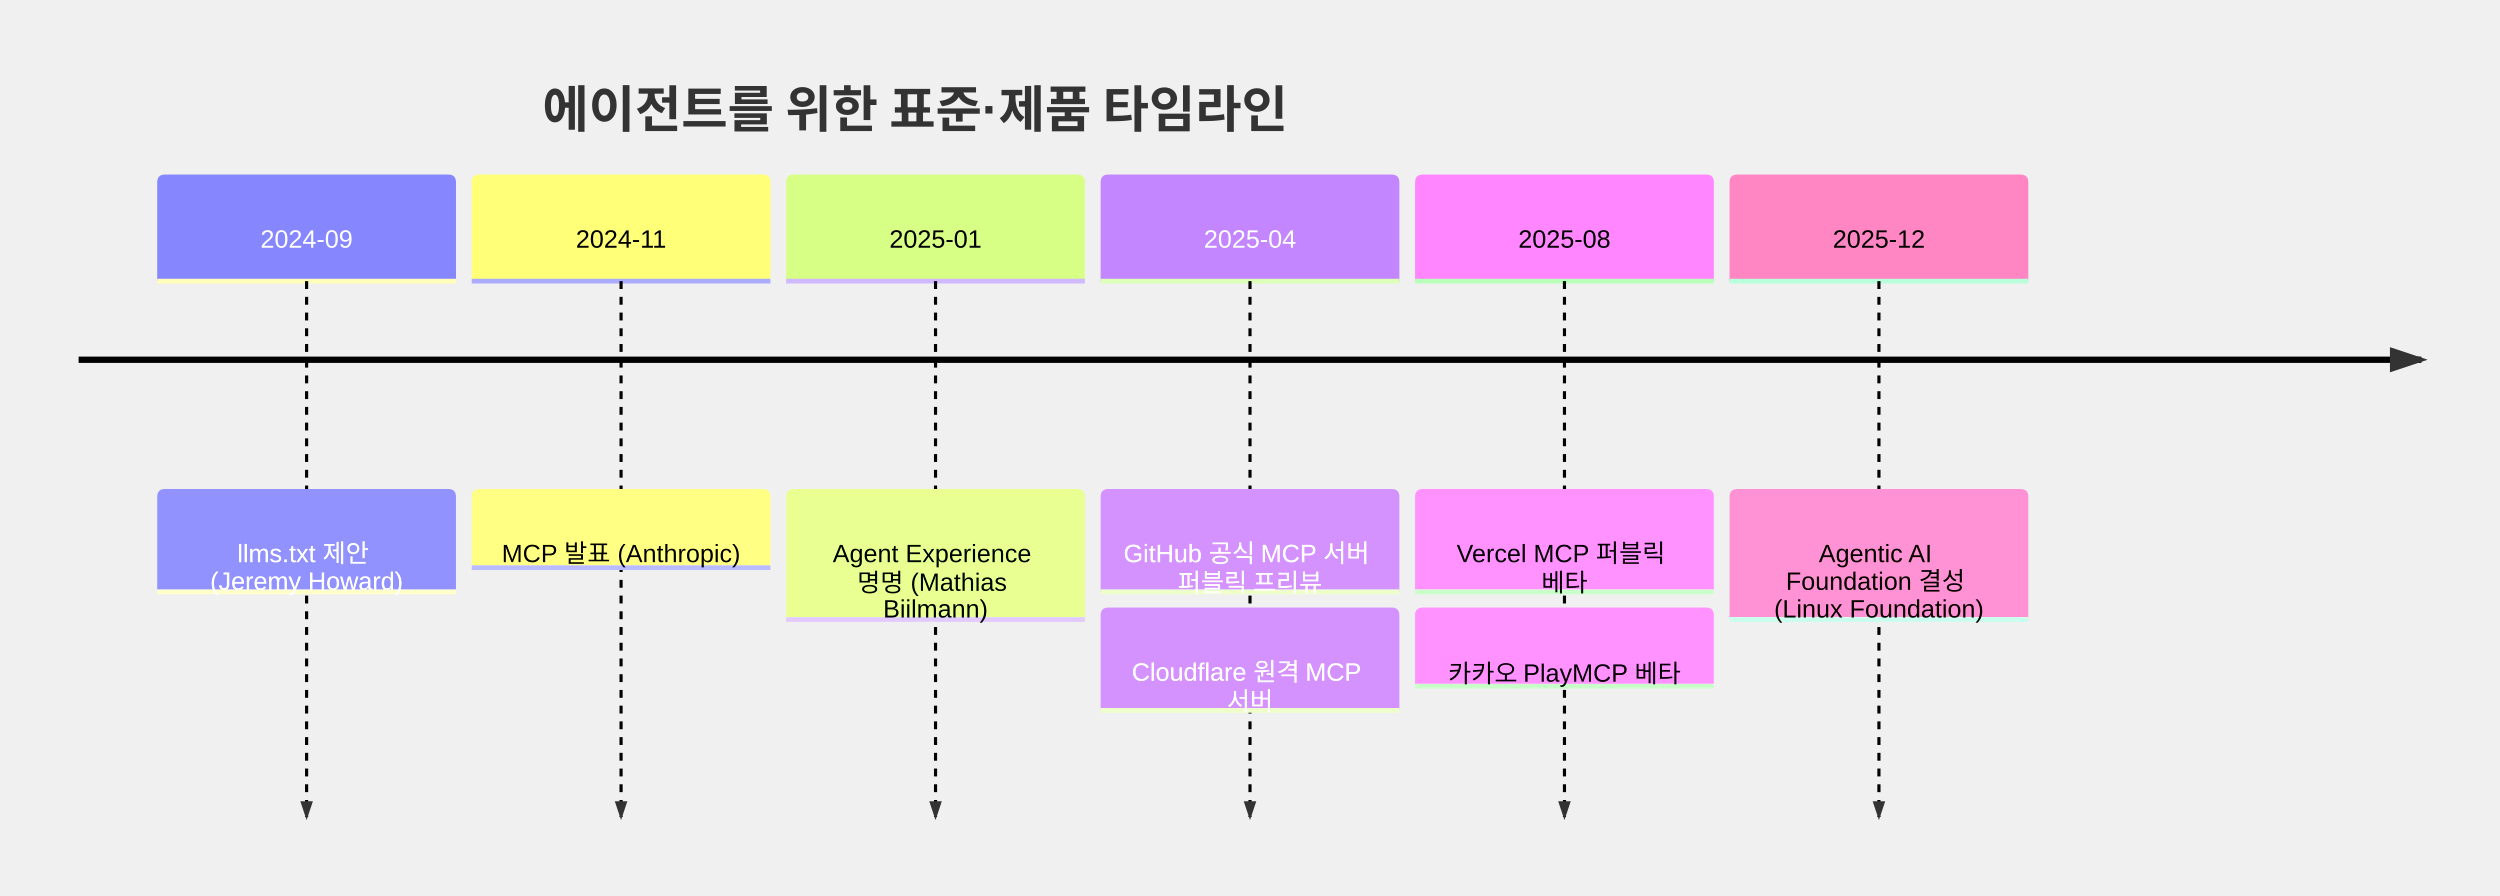
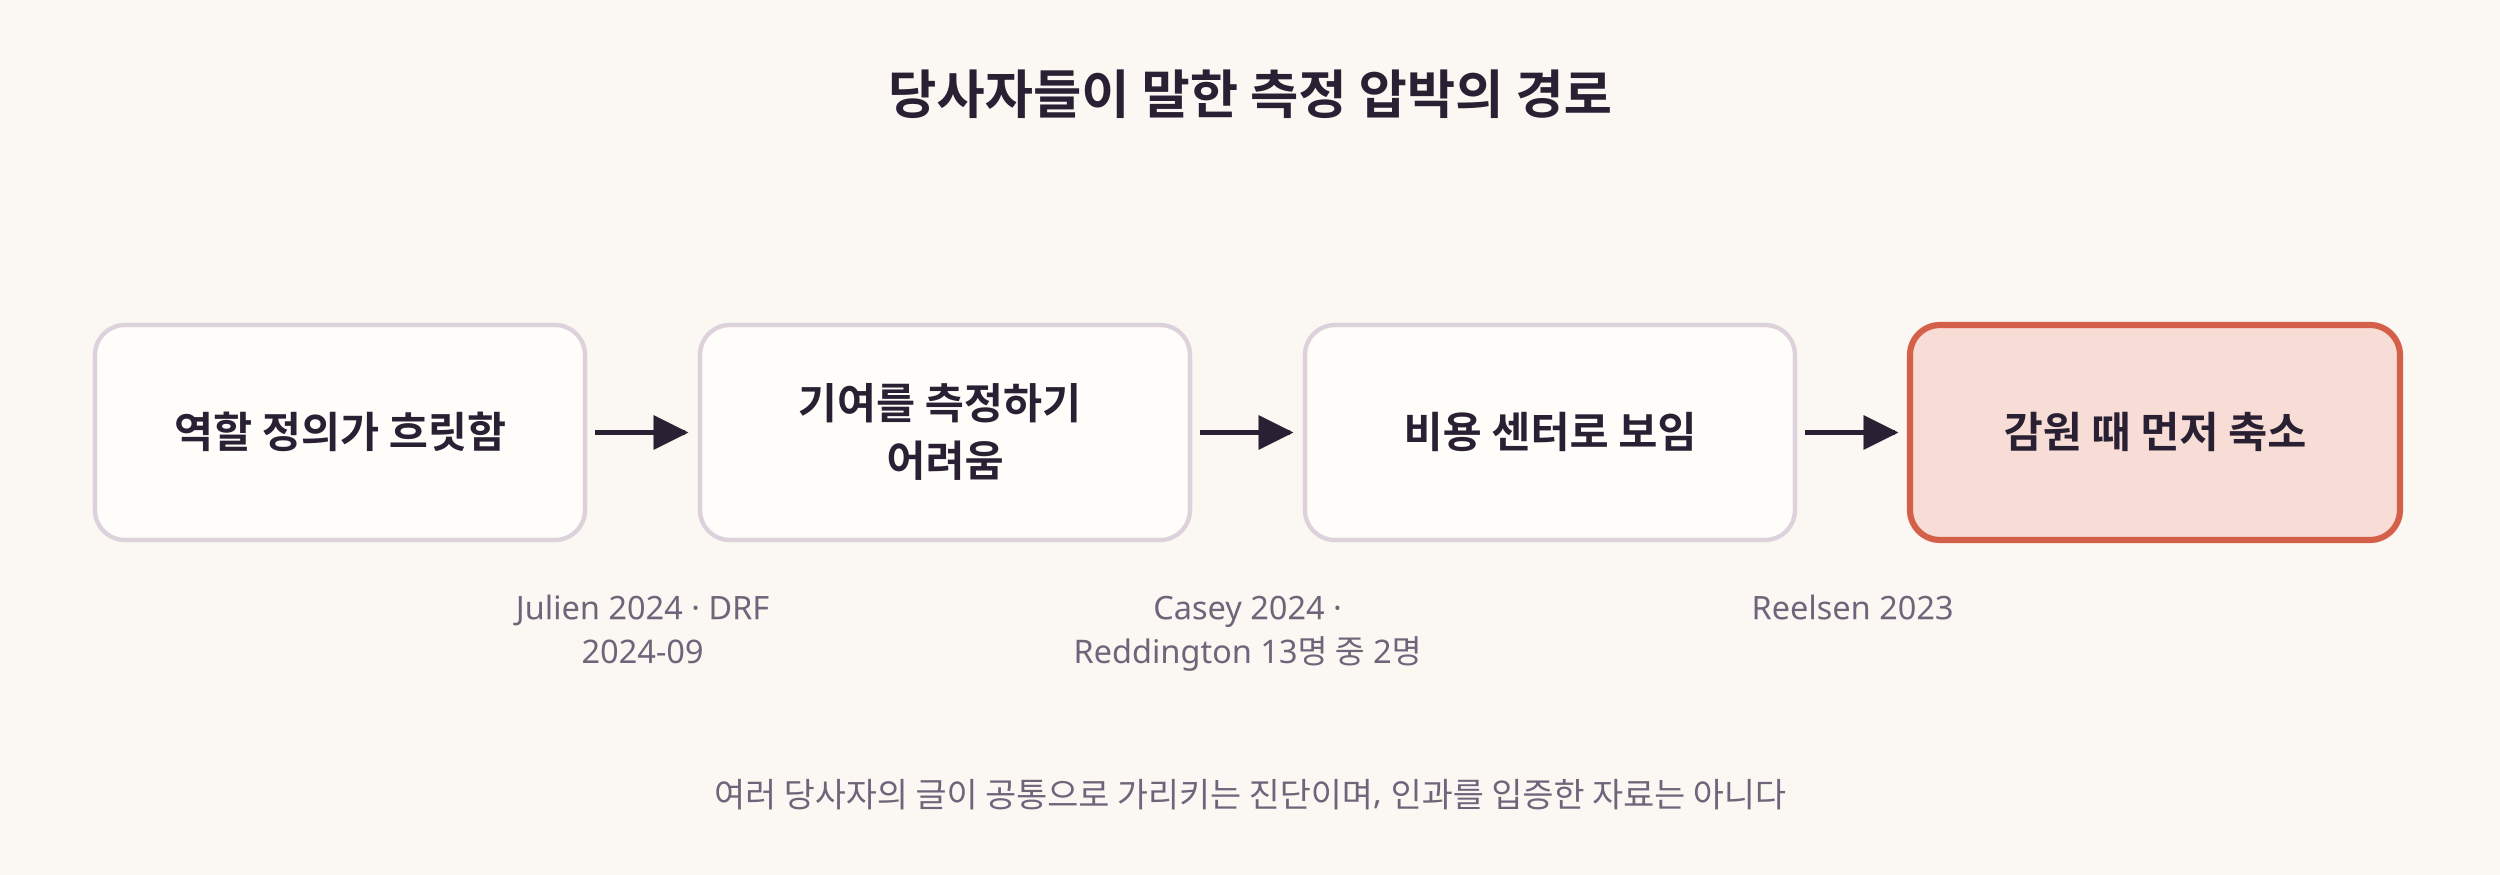
- <svg xmlns="http://www.w3.org/2000/svg" id="my-svg" width="100%" style="max-width: 1590px; background-color: white;" viewBox="100 -61 1590 569.6" role="graphics-document document" aria-roledescription="timeline">
-   <style>#my-svg{font-family:"trebuchet ms",verdana,arial,sans-serif;font-size:16px;fill:#333;}@keyframes edge-animation-frame{from{stroke-dashoffset:0;}}@keyframes dash{to{stroke-dashoffset:0;}}#my-svg .edge-animation-slow{stroke-dasharray:9,5!important;stroke-dashoffset:900;animation:dash 50s linear infinite;stroke-linecap:round;}#my-svg .edge-animation-fast{stroke-dasharray:9,5!important;stroke-dashoffset:900;animation:dash 20s linear infinite;stroke-linecap:round;}#my-svg .error-icon{fill:#552222;}#my-svg .error-text{fill:#552222;stroke:#552222;}#my-svg .edge-thickness-normal{stroke-width:1px;}#my-svg .edge-thickness-thick{stroke-width:3.5px;}#my-svg .edge-pattern-solid{stroke-dasharray:0;}#my-svg .edge-thickness-invisible{stroke-width:0;fill:none;}#my-svg .edge-pattern-dashed{stroke-dasharray:3;}#my-svg .edge-pattern-dotted{stroke-dasharray:2;}#my-svg .marker{fill:#333333;stroke:#333333;}#my-svg .marker.cross{stroke:#333333;}#my-svg svg{font-family:"trebuchet ms",verdana,arial,sans-serif;font-size:16px;}#my-svg p{margin:0;}#my-svg .edge{stroke-width:3;}#my-svg .section--1 rect,#my-svg .section--1 path,#my-svg .section--1 circle,#my-svg .section--1 path{fill:hsl(240, 100%, 76.275%);}#my-svg .section--1 text{fill:#ffffff;}#my-svg .node-icon--1{font-size:40px;color:#ffffff;}#my-svg .section-edge--1{stroke:hsl(240, 100%, 76.275%);}#my-svg .edge-depth--1{stroke-width:17;}#my-svg .section--1 line{stroke:hsl(60, 100%, 86.275%);stroke-width:3;}#my-svg .lineWrapper line{stroke:#ffffff;}#my-svg .disabled,#my-svg .disabled circle,#my-svg .disabled text{fill:hsl(80, 100%, 96.275%);}#my-svg .disabled text{fill:#aaaa33;}#my-svg .section-0 rect,#my-svg .section-0 path,#my-svg .section-0 circle,#my-svg .section-0 path{fill:hsl(60, 100%, 73.529%);}#my-svg .section-0 text{fill:black;}#my-svg .node-icon-0{font-size:40px;color:black;}#my-svg .section-edge-0{stroke:hsl(60, 100%, 73.529%);}#my-svg .edge-depth-0{stroke-width:14;}#my-svg .section-0 line{stroke:hsl(240, 100%, 83.529%);stroke-width:3;}#my-svg .lineWrapper line{stroke:black;}#my-svg .disabled,#my-svg .disabled circle,#my-svg .disabled text{fill:hsl(80, 100%, 96.275%);}#my-svg .disabled text{fill:#aaaa33;}#my-svg .section-1 rect,#my-svg .section-1 path,#my-svg .section-1 circle,#my-svg .section-1 path{fill:hsl(80, 100%, 76.275%);}#my-svg .section-1 text{fill:black;}#my-svg .node-icon-1{font-size:40px;color:black;}#my-svg .section-edge-1{stroke:hsl(80, 100%, 76.275%);}#my-svg .edge-depth-1{stroke-width:11;}#my-svg .section-1 line{stroke:hsl(260, 100%, 86.275%);stroke-width:3;}#my-svg .lineWrapper line{stroke:black;}#my-svg .disabled,#my-svg .disabled circle,#my-svg .disabled text{fill:hsl(80, 100%, 96.275%);}#my-svg .disabled text{fill:#aaaa33;}#my-svg .section-2 rect,#my-svg .section-2 path,#my-svg .section-2 circle,#my-svg .section-2 path{fill:hsl(270, 100%, 76.275%);}#my-svg .section-2 text{fill:#ffffff;}#my-svg .node-icon-2{font-size:40px;color:#ffffff;}#my-svg .section-edge-2{stroke:hsl(270, 100%, 76.275%);}#my-svg .edge-depth-2{stroke-width:8;}#my-svg .section-2 line{stroke:hsl(90, 100%, 86.275%);stroke-width:3;}#my-svg .lineWrapper line{stroke:#ffffff;}#my-svg .disabled,#my-svg .disabled circle,#my-svg .disabled text{fill:hsl(80, 100%, 96.275%);}#my-svg .disabled text{fill:#aaaa33;}#my-svg .section-3 rect,#my-svg .section-3 path,#my-svg .section-3 circle,#my-svg .section-3 path{fill:hsl(300, 100%, 76.275%);}#my-svg .section-3 text{fill:black;}#my-svg .node-icon-3{font-size:40px;color:black;}#my-svg .section-edge-3{stroke:hsl(300, 100%, 76.275%);}#my-svg .edge-depth-3{stroke-width:5;}#my-svg .section-3 line{stroke:hsl(120, 100%, 86.275%);stroke-width:3;}#my-svg .lineWrapper line{stroke:black;}#my-svg .disabled,#my-svg .disabled circle,#my-svg .disabled text{fill:hsl(80, 100%, 96.275%);}#my-svg .disabled text{fill:#aaaa33;}#my-svg .section-4 rect,#my-svg .section-4 path,#my-svg .section-4 circle,#my-svg .section-4 path{fill:hsl(330, 100%, 76.275%);}#my-svg .section-4 text{fill:black;}#my-svg .node-icon-4{font-size:40px;color:black;}#my-svg .section-edge-4{stroke:hsl(330, 100%, 76.275%);}#my-svg .edge-depth-4{stroke-width:2;}#my-svg .section-4 line{stroke:hsl(150, 100%, 86.275%);stroke-width:3;}#my-svg .lineWrapper line{stroke:black;}#my-svg .disabled,#my-svg .disabled circle,#my-svg .disabled text{fill:hsl(80, 100%, 96.275%);}#my-svg .disabled text{fill:#aaaa33;}#my-svg .section-5 rect,#my-svg .section-5 path,#my-svg .section-5 circle,#my-svg .section-5 path{fill:hsl(0, 100%, 76.275%);}#my-svg .section-5 text{fill:black;}#my-svg .node-icon-5{font-size:40px;color:black;}#my-svg .section-edge-5{stroke:hsl(0, 100%, 76.275%);}#my-svg .edge-depth-5{stroke-width:-1;}#my-svg .section-5 line{stroke:hsl(180, 100%, 86.275%);stroke-width:3;}#my-svg .lineWrapper line{stroke:black;}#my-svg .disabled,#my-svg .disabled circle,#my-svg .disabled text{fill:hsl(80, 100%, 96.275%);}#my-svg .disabled text{fill:#aaaa33;}#my-svg .section-6 rect,#my-svg .section-6 path,#my-svg .section-6 circle,#my-svg .section-6 path{fill:hsl(30, 100%, 76.275%);}#my-svg .section-6 text{fill:black;}#my-svg .node-icon-6{font-size:40px;color:black;}#my-svg .section-edge-6{stroke:hsl(30, 100%, 76.275%);}#my-svg .edge-depth-6{stroke-width:-4;}#my-svg .section-6 line{stroke:hsl(210, 100%, 86.275%);stroke-width:3;}#my-svg .lineWrapper line{stroke:black;}#my-svg .disabled,#my-svg .disabled circle,#my-svg .disabled text{fill:hsl(80, 100%, 96.275%);}#my-svg .disabled text{fill:#aaaa33;}#my-svg .section-7 rect,#my-svg .section-7 path,#my-svg .section-7 circle,#my-svg .section-7 path{fill:hsl(90, 100%, 76.275%);}#my-svg .section-7 text{fill:black;}#my-svg .node-icon-7{font-size:40px;color:black;}#my-svg .section-edge-7{stroke:hsl(90, 100%, 76.275%);}#my-svg .edge-depth-7{stroke-width:-7;}#my-svg .section-7 line{stroke:hsl(270, 100%, 86.275%);stroke-width:3;}#my-svg .lineWrapper line{stroke:black;}#my-svg .disabled,#my-svg .disabled circle,#my-svg .disabled text{fill:hsl(80, 100%, 96.275%);}#my-svg .disabled text{fill:#aaaa33;}#my-svg .section-8 rect,#my-svg .section-8 path,#my-svg .section-8 circle,#my-svg .section-8 path{fill:hsl(150, 100%, 76.275%);}#my-svg .section-8 text{fill:black;}#my-svg .node-icon-8{font-size:40px;color:black;}#my-svg .section-edge-8{stroke:hsl(150, 100%, 76.275%);}#my-svg .edge-depth-8{stroke-width:-10;}#my-svg .section-8 line{stroke:hsl(330, 100%, 86.275%);stroke-width:3;}#my-svg .lineWrapper line{stroke:black;}#my-svg .disabled,#my-svg .disabled circle,#my-svg .disabled text{fill:hsl(80, 100%, 96.275%);}#my-svg .disabled text{fill:#aaaa33;}#my-svg .section-9 rect,#my-svg .section-9 path,#my-svg .section-9 circle,#my-svg .section-9 path{fill:hsl(180, 100%, 76.275%);}#my-svg .section-9 text{fill:black;}#my-svg .node-icon-9{font-size:40px;color:black;}#my-svg .section-edge-9{stroke:hsl(180, 100%, 76.275%);}#my-svg .edge-depth-9{stroke-width:-13;}#my-svg .section-9 line{stroke:hsl(0, 100%, 86.275%);stroke-width:3;}#my-svg .lineWrapper line{stroke:black;}#my-svg .disabled,#my-svg .disabled circle,#my-svg .disabled text{fill:hsl(80, 100%, 96.275%);}#my-svg .disabled text{fill:#aaaa33;}#my-svg .section-10 rect,#my-svg .section-10 path,#my-svg .section-10 circle,#my-svg .section-10 path{fill:hsl(210, 100%, 76.275%);}#my-svg .section-10 text{fill:black;}#my-svg .node-icon-10{font-size:40px;color:black;}#my-svg .section-edge-10{stroke:hsl(210, 100%, 76.275%);}#my-svg .edge-depth-10{stroke-width:-16;}#my-svg .section-10 line{stroke:hsl(30, 100%, 86.275%);stroke-width:3;}#my-svg .lineWrapper line{stroke:black;}#my-svg .disabled,#my-svg .disabled circle,#my-svg .disabled text{fill:hsl(80, 100%, 96.275%);}#my-svg .disabled text{fill:#aaaa33;}#my-svg .section-root rect,#my-svg .section-root path,#my-svg .section-root circle{fill:hsl(240, 100%, 46.275%);}#my-svg .section-root text{fill:#ffffff;}#my-svg .icon-container{height:100%;display:flex;justify-content:center;align-items:center;}#my-svg .edge{fill:none;}#my-svg .eventWrapper{filter:brightness(120%);}#my-svg .node .neo-node{stroke:#9370DB;}#my-svg [data-look="neo"].node rect,#my-svg [data-look="neo"].cluster rect,#my-svg [data-look="neo"].node polygon{stroke:#9370DB;filter:drop-shadow(1px 2px 2px rgba(185, 185, 185, 1));}#my-svg [data-look="neo"].swimlane.cluster rect{filter:none;}#my-svg [data-look="neo"].node path{stroke:#9370DB;stroke-width:1px;}#my-svg [data-look="neo"].node .outer-path{filter:drop-shadow(1px 2px 2px rgba(185, 185, 185, 1));}#my-svg [data-look="neo"].node .neo-line path{stroke:#9370DB;filter:none;}#my-svg [data-look="neo"].node circle{stroke:#9370DB;filter:drop-shadow(1px 2px 2px rgba(185, 185, 185, 1));}#my-svg [data-look="neo"].node circle .state-start{fill:#000000;}#my-svg [data-look="neo"].icon-shape .icon{fill:#9370DB;filter:drop-shadow(1px 2px 2px rgba(185, 185, 185, 1));}#my-svg [data-look="neo"].icon-shape .icon-neo path{stroke:#9370DB;filter:drop-shadow(1px 2px 2px rgba(185, 185, 185, 1));}#my-svg :root{--mermaid-font-family:"trebuchet ms",verdana,arial,sans-serif;}</style>
-   <g />
-   <g />
+ <svg xmlns="http://www.w3.org/2000/svg" viewBox="0 0 1000 350" role="img" aria-label="당사자들이 말한 측정 압박의 경로" font-family="Pretendard,'Apple SD Gothic Neo','Noto Sans KR',sans-serif">
  <defs>
-     <marker id="my-svg-arrowhead" refX="5" refY="2" markerWidth="6" markerHeight="4" orient="auto">
-       <path d="M 0,0 V 4 L6,2 Z" />
+     <marker id="mi" viewBox="0 0 10 10" refX="9" refY="5" markerWidth="7" markerHeight="7" orient="auto-start-reverse">
+       <path d="M0,0L10,5L0,10z" fill="#2a2033" />
+     </marker>
+     <marker id="mc" viewBox="0 0 10 10" refX="9" refY="5" markerWidth="8" markerHeight="8" orient="auto-start-reverse">
+       <path d="M0,0L10,5L0,10z" fill="#d4604a" />
    </marker>
  </defs>
-   <g class="taskWrapper" transform="translate(200, 50)">
-     <g class="timeline-node section--1">
-       <g>
-         <path id="my-svg-node-0" class="node-bkg node-undefined" d="M0 62.8 v-57.8 q0,-5,5,-5 h180 q5,0,5,5 v62.8 H0 Z" />
-         <line class="node-line--1" x1="0" y1="67.8" x2="190" y2="67.8" />
-       </g>
-       <g transform="translate(95, 10)">
-         <text dy="1em" alignment-baseline="middle" dominant-baseline="middle" text-anchor="middle">
-           <tspan x="0" dy="1em">2024-09</tspan>
-         </text>
-       </g>
-     </g>
-   </g>
-   <g class="lineWrapper">
-     <line x1="295" y1="117.8" x2="295" y2="458.6" stroke-width="2" stroke="black" marker-end="url(#my-svg-arrowhead)" stroke-dasharray="5,5" />
-   </g>
-   <g class="eventWrapper" transform="translate(200, 250)">
-     <g class="timeline-node section--1">
-       <g>
-         <path id="my-svg-node-1" class="node-bkg node-undefined" d="M0 60.4 v-55.4 q0,-5,5,-5 h180 q5,0,5,5 v60.4 H0 Z" />
-         <line class="node-line--1" x1="0" y1="65.4" x2="190" y2="65.4" />
-       </g>
-       <g transform="translate(95, 10)">
-         <text dy="1em" alignment-baseline="middle" dominant-baseline="middle" text-anchor="middle">
-           <tspan x="0" dy="1em">llms.txt   제안</tspan>
-           <tspan x="0" dy="1.1em">(Jeremy   Howard)</tspan>
-         </text>
-       </g>
-     </g>
-   </g>
-   <g class="taskWrapper" transform="translate(400, 50)">
-     <g class="timeline-node section-0">
-       <g>
-         <path id="my-svg-node-2" class="node-bkg node-undefined" d="M0 62.8 v-57.8 q0,-5,5,-5 h180 q5,0,5,5 v62.8 H0 Z" />
-         <line class="node-line-0" x1="0" y1="67.8" x2="190" y2="67.8" />
-       </g>
-       <g transform="translate(95, 10)">
-         <text dy="1em" alignment-baseline="middle" dominant-baseline="middle" text-anchor="middle">
-           <tspan x="0" dy="1em">2024-11</tspan>
-         </text>
-       </g>
-     </g>
-   </g>
-   <g class="lineWrapper">
-     <line x1="495" y1="117.8" x2="495" y2="458.6" stroke-width="2" stroke="black" marker-end="url(#my-svg-arrowhead)" stroke-dasharray="5,5" />
-   </g>
-   <g class="eventWrapper" transform="translate(400, 250)">
-     <g class="timeline-node section-0">
-       <g>
-         <path id="my-svg-node-3" class="node-bkg node-undefined" d="M0 45 v-40 q0,-5,5,-5 h180 q5,0,5,5 v45 H0 Z" />
-         <line class="node-line-0" x1="0" y1="50" x2="190" y2="50" />
-       </g>
-       <g transform="translate(95, 10)">
-         <text dy="1em" alignment-baseline="middle" dominant-baseline="middle" text-anchor="middle">
-           <tspan x="0" dy="1em">MCP   발표   (Anthropic)</tspan>
-         </text>
-       </g>
-     </g>
-   </g>
-   <g class="taskWrapper" transform="translate(600, 50)">
-     <g class="timeline-node section-1">
-       <g>
-         <path id="my-svg-node-4" class="node-bkg node-undefined" d="M0 62.8 v-57.8 q0,-5,5,-5 h180 q5,0,5,5 v62.8 H0 Z" />
-         <line class="node-line-1" x1="0" y1="67.8" x2="190" y2="67.8" />
-       </g>
-       <g transform="translate(95, 10)">
-         <text dy="1em" alignment-baseline="middle" dominant-baseline="middle" text-anchor="middle">
-           <tspan x="0" dy="1em">2025-01</tspan>
-         </text>
-       </g>
-     </g>
-   </g>
-   <g class="lineWrapper">
-     <line x1="695" y1="117.8" x2="695" y2="458.6" stroke-width="2" stroke="black" marker-end="url(#my-svg-arrowhead)" stroke-dasharray="5,5" />
-   </g>
-   <g class="eventWrapper" transform="translate(600, 250)">
-     <g class="timeline-node section-1">
-       <g>
-         <path id="my-svg-node-5" class="node-bkg node-undefined" d="M0 78 v-73 q0,-5,5,-5 h180 q5,0,5,5 v78 H0 Z" />
-         <line class="node-line-1" x1="0" y1="83" x2="190" y2="83" />
-       </g>
-       <g transform="translate(95, 10)">
-         <text dy="1em" alignment-baseline="middle" dominant-baseline="middle" text-anchor="middle">
-           <tspan x="0" dy="1em">Agent   Experience</tspan>
-           <tspan x="0" dy="1.1em">명명   (Mathias</tspan>
-           <tspan x="0" dy="1.1em">Biilmann)</tspan>
-         </text>
-       </g>
-     </g>
-   </g>
-   <g class="taskWrapper" transform="translate(800, 50)">
-     <g class="timeline-node section-2">
-       <g>
-         <path id="my-svg-node-6" class="node-bkg node-undefined" d="M0 62.8 v-57.8 q0,-5,5,-5 h180 q5,0,5,5 v62.8 H0 Z" />
-         <line class="node-line-2" x1="0" y1="67.8" x2="190" y2="67.8" />
-       </g>
-       <g transform="translate(95, 10)">
-         <text dy="1em" alignment-baseline="middle" dominant-baseline="middle" text-anchor="middle">
-           <tspan x="0" dy="1em">2025-04</tspan>
-         </text>
-       </g>
-     </g>
-   </g>
-   <g class="lineWrapper">
-     <line x1="895" y1="117.8" x2="895" y2="458.6" stroke-width="2" stroke="black" marker-end="url(#my-svg-arrowhead)" stroke-dasharray="5,5" />
-   </g>
-   <g class="eventWrapper" transform="translate(800, 250)">
-     <g class="timeline-node section-2">
-       <g>
-         <path id="my-svg-node-7" class="node-bkg node-undefined" d="M0 60.4 v-55.4 q0,-5,5,-5 h180 q5,0,5,5 v60.4 H0 Z" />
-         <line class="node-line-2" x1="0" y1="65.4" x2="190" y2="65.4" />
-       </g>
-       <g transform="translate(95, 10)">
-         <text dy="1em" alignment-baseline="middle" dominant-baseline="middle" text-anchor="middle">
-           <tspan x="0" dy="1em">GitHub   공식   MCP   서버</tspan>
-           <tspan x="0" dy="1.1em">퍼블릭   프리뷰</tspan>
-         </text>
-       </g>
-     </g>
-   </g>
-   <g class="eventWrapper" transform="translate(800, 325.4)">
-     <g class="timeline-node section-2">
-       <g>
-         <path id="my-svg-node-8" class="node-bkg node-undefined" d="M0 60.4 v-55.4 q0,-5,5,-5 h180 q5,0,5,5 v60.4 H0 Z" />
-         <line class="node-line-2" x1="0" y1="65.4" x2="190" y2="65.4" />
-       </g>
-       <g transform="translate(95, 10)">
-         <text dy="1em" alignment-baseline="middle" dominant-baseline="middle" text-anchor="middle">
-           <tspan x="0" dy="1em">Cloudflare   원격   MCP</tspan>
-           <tspan x="0" dy="1.1em">서버</tspan>
-         </text>
-       </g>
-     </g>
-   </g>
-   <g class="taskWrapper" transform="translate(1000, 50)">
-     <g class="timeline-node section-3">
-       <g>
-         <path id="my-svg-node-9" class="node-bkg node-undefined" d="M0 62.8 v-57.8 q0,-5,5,-5 h180 q5,0,5,5 v62.8 H0 Z" />
-         <line class="node-line-3" x1="0" y1="67.8" x2="190" y2="67.8" />
-       </g>
-       <g transform="translate(95, 10)">
-         <text dy="1em" alignment-baseline="middle" dominant-baseline="middle" text-anchor="middle">
-           <tspan x="0" dy="1em">2025-08</tspan>
-         </text>
-       </g>
-     </g>
-   </g>
-   <g class="lineWrapper">
-     <line x1="1095" y1="117.8" x2="1095" y2="458.6" stroke-width="2" stroke="black" marker-end="url(#my-svg-arrowhead)" stroke-dasharray="5,5" />
-   </g>
-   <g class="eventWrapper" transform="translate(1000, 250)">
-     <g class="timeline-node section-3">
-       <g>
-         <path id="my-svg-node-10" class="node-bkg node-undefined" d="M0 60.4 v-55.4 q0,-5,5,-5 h180 q5,0,5,5 v60.4 H0 Z" />
-         <line class="node-line-3" x1="0" y1="65.4" x2="190" y2="65.4" />
-       </g>
-       <g transform="translate(95, 10)">
-         <text dy="1em" alignment-baseline="middle" dominant-baseline="middle" text-anchor="middle">
-           <tspan x="0" dy="1em">Vercel   MCP   퍼블릭</tspan>
-           <tspan x="0" dy="1.1em">베타</tspan>
-         </text>
-       </g>
-     </g>
-   </g>
-   <g class="eventWrapper" transform="translate(1000, 325.4)">
-     <g class="timeline-node section-3">
-       <g>
-         <path id="my-svg-node-11" class="node-bkg node-undefined" d="M0 45 v-40 q0,-5,5,-5 h180 q5,0,5,5 v45 H0 Z" />
-         <line class="node-line-3" x1="0" y1="50" x2="190" y2="50" />
-       </g>
-       <g transform="translate(95, 10)">
-         <text dy="1em" alignment-baseline="middle" dominant-baseline="middle" text-anchor="middle">
-           <tspan x="0" dy="1em">카카오   PlayMCP   베타</tspan>
-         </text>
-       </g>
-     </g>
-   </g>
-   <g class="taskWrapper" transform="translate(1200, 50)">
-     <g class="timeline-node section-4">
-       <g>
-         <path id="my-svg-node-12" class="node-bkg node-undefined" d="M0 62.8 v-57.8 q0,-5,5,-5 h180 q5,0,5,5 v62.8 H0 Z" />
-         <line class="node-line-4" x1="0" y1="67.8" x2="190" y2="67.8" />
-       </g>
-       <g transform="translate(95, 10)">
-         <text dy="1em" alignment-baseline="middle" dominant-baseline="middle" text-anchor="middle">
-           <tspan x="0" dy="1em">2025-12</tspan>
-         </text>
-       </g>
-     </g>
-   </g>
-   <g class="lineWrapper">
-     <line x1="1295" y1="117.8" x2="1295" y2="458.6" stroke-width="2" stroke="black" marker-end="url(#my-svg-arrowhead)" stroke-dasharray="5,5" />
-   </g>
-   <g class="eventWrapper" transform="translate(1200, 250)">
-     <g class="timeline-node section-4">
-       <g>
-         <path id="my-svg-node-13" class="node-bkg node-undefined" d="M0 78 v-73 q0,-5,5,-5 h180 q5,0,5,5 v78 H0 Z" />
-         <line class="node-line-4" x1="0" y1="83" x2="190" y2="83" />
-       </g>
-       <g transform="translate(95, 10)">
-         <text dy="1em" alignment-baseline="middle" dominant-baseline="middle" text-anchor="middle">
-           <tspan x="0" dy="1em">Agentic   AI</tspan>
-           <tspan x="0" dy="1.1em">Foundation   결성</tspan>
-           <tspan x="0" dy="1.1em">(Linux   Foundation)</tspan>
-         </text>
-       </g>
-     </g>
-   </g>
-   <text x="445" font-size="4ex" font-weight="bold" y="20">에이전트를 위한 표준·제품 타임라인</text>
-   <g class="lineWrapper">
-     <line x1="150" y1="167.8" x2="1640" y2="167.8" stroke-width="4" stroke="black" marker-end="url(#my-svg-arrowhead)" />
-   </g>
+   <rect width="1000" height="350" fill="#fbf7f2" />
+   <text fill="#2a2033" font-size="21" font-weight="700" text-anchor="middle" dominant-baseline="middle">
+     <tspan x="500.0" y="38.0">당사자들이 말한 측정 압박의 경로</tspan>
+   </text>
+   <rect x="38" y="130" width="196" height="86" rx="12" fill="#fffdfa" stroke="#ddd2dc" stroke-width="1.8" />
+   <text fill="#2a2033" font-size="17" font-weight="700" text-anchor="middle" dominant-baseline="middle">
+     <tspan x="136.0" y="173.0">역할 정의가 흐릿함</tspan>
+   </text>
+   <rect x="280" y="130" width="196" height="86" rx="12" fill="#fffdfa" stroke="#ddd2dc" stroke-width="1.8" />
+   <text fill="#2a2033" font-size="17" font-weight="700" text-anchor="middle" dominant-baseline="middle">
+     <tspan x="378.0" y="161.5">기여를 측정하기</tspan>
+     <tspan x="378.0" y="184.5">어려움</tspan>
+   </text>
+   <rect x="522" y="130" width="196" height="86" rx="12" fill="#fffdfa" stroke="#ddd2dc" stroke-width="1.8" />
+   <text fill="#2a2033" font-size="17" font-weight="700" text-anchor="middle" dominant-baseline="middle">
+     <tspan x="620.0" y="173.0">비용 센터로 보임</tspan>
+   </text>
+   <rect x="764" y="130" width="196" height="86" rx="12" fill="#f7ddd5" stroke="#d4604a" stroke-width="2.5" />
+   <text fill="#2a2033" font-size="17" font-weight="700" text-anchor="middle" dominant-baseline="middle">
+     <tspan x="862.0" y="173.0">감원 때 먼저 축소</tspan>
+   </text>
+   <path d="M238,173.0 L274,173.0" fill="none" stroke="#2a2033" stroke-width="2" marker-end="url(#mi)" />
+   <text x="257.0" y="247.7" fill="#6f6479" font-size="13" font-weight="400" text-anchor="middle">Julien 2024 · DRF</text>
+   <text x="257.0" y="265.2" fill="#6f6479" font-size="13" font-weight="400" text-anchor="middle">2024-09</text>
+   <path d="M480,173.0 L516,173.0" fill="none" stroke="#2a2033" stroke-width="2" marker-end="url(#mi)" />
+   <text x="499.0" y="247.7" fill="#6f6479" font-size="13" font-weight="400" text-anchor="middle">Casey 2024 ·</text>
+   <text x="499.0" y="265.2" fill="#6f6479" font-size="13" font-weight="400" text-anchor="middle">Reddington 13명 중 2명</text>
+   <path d="M722,173.0 L758,173.0" fill="none" stroke="#2a2033" stroke-width="2" marker-end="url(#mi)" />
+   <text x="741.0" y="247.7" fill="#6f6479" font-size="13" font-weight="400" text-anchor="middle">Reelsen 2023</text>
+   <text fill="#6f6479" font-size="13.5" font-weight="400" text-anchor="middle" dominant-baseline="middle">
+     <tspan x="500.0" y="318.0">여러 당사자의 글이 공통으로 가리키는 진단이며, 인과를 입증한 자료는 아니다</tspan>
+   </text>
</svg>
